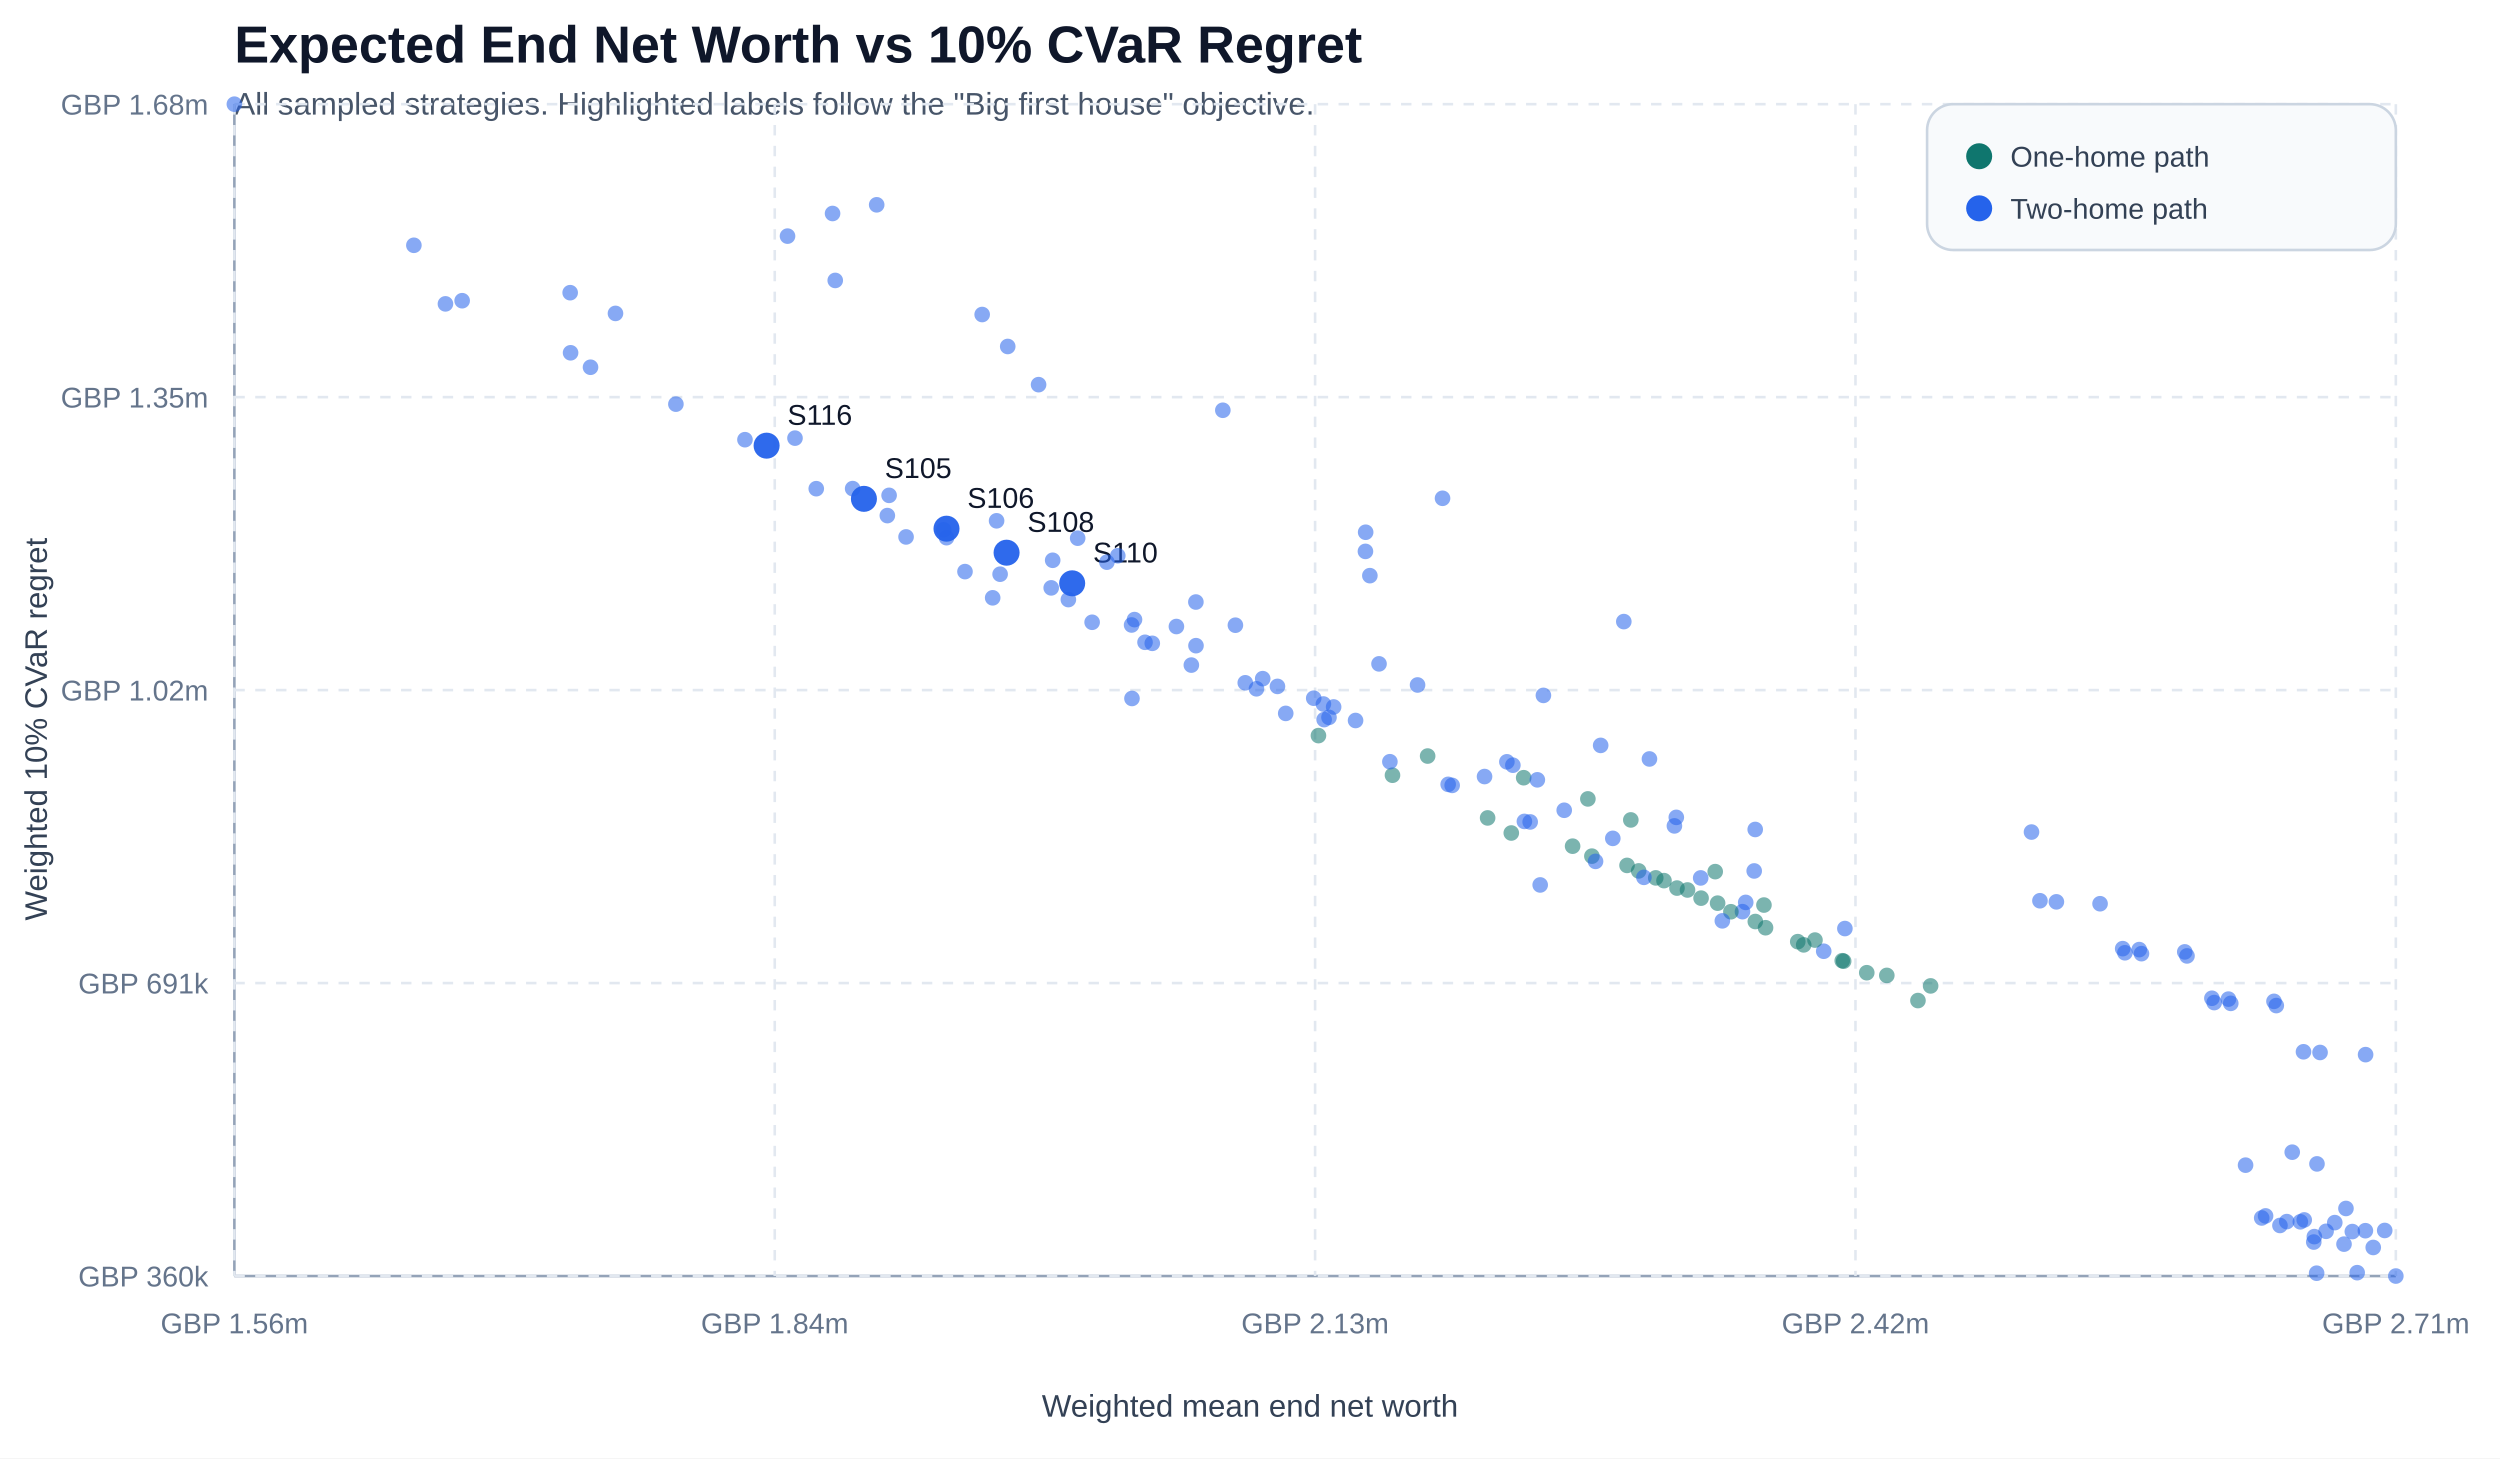
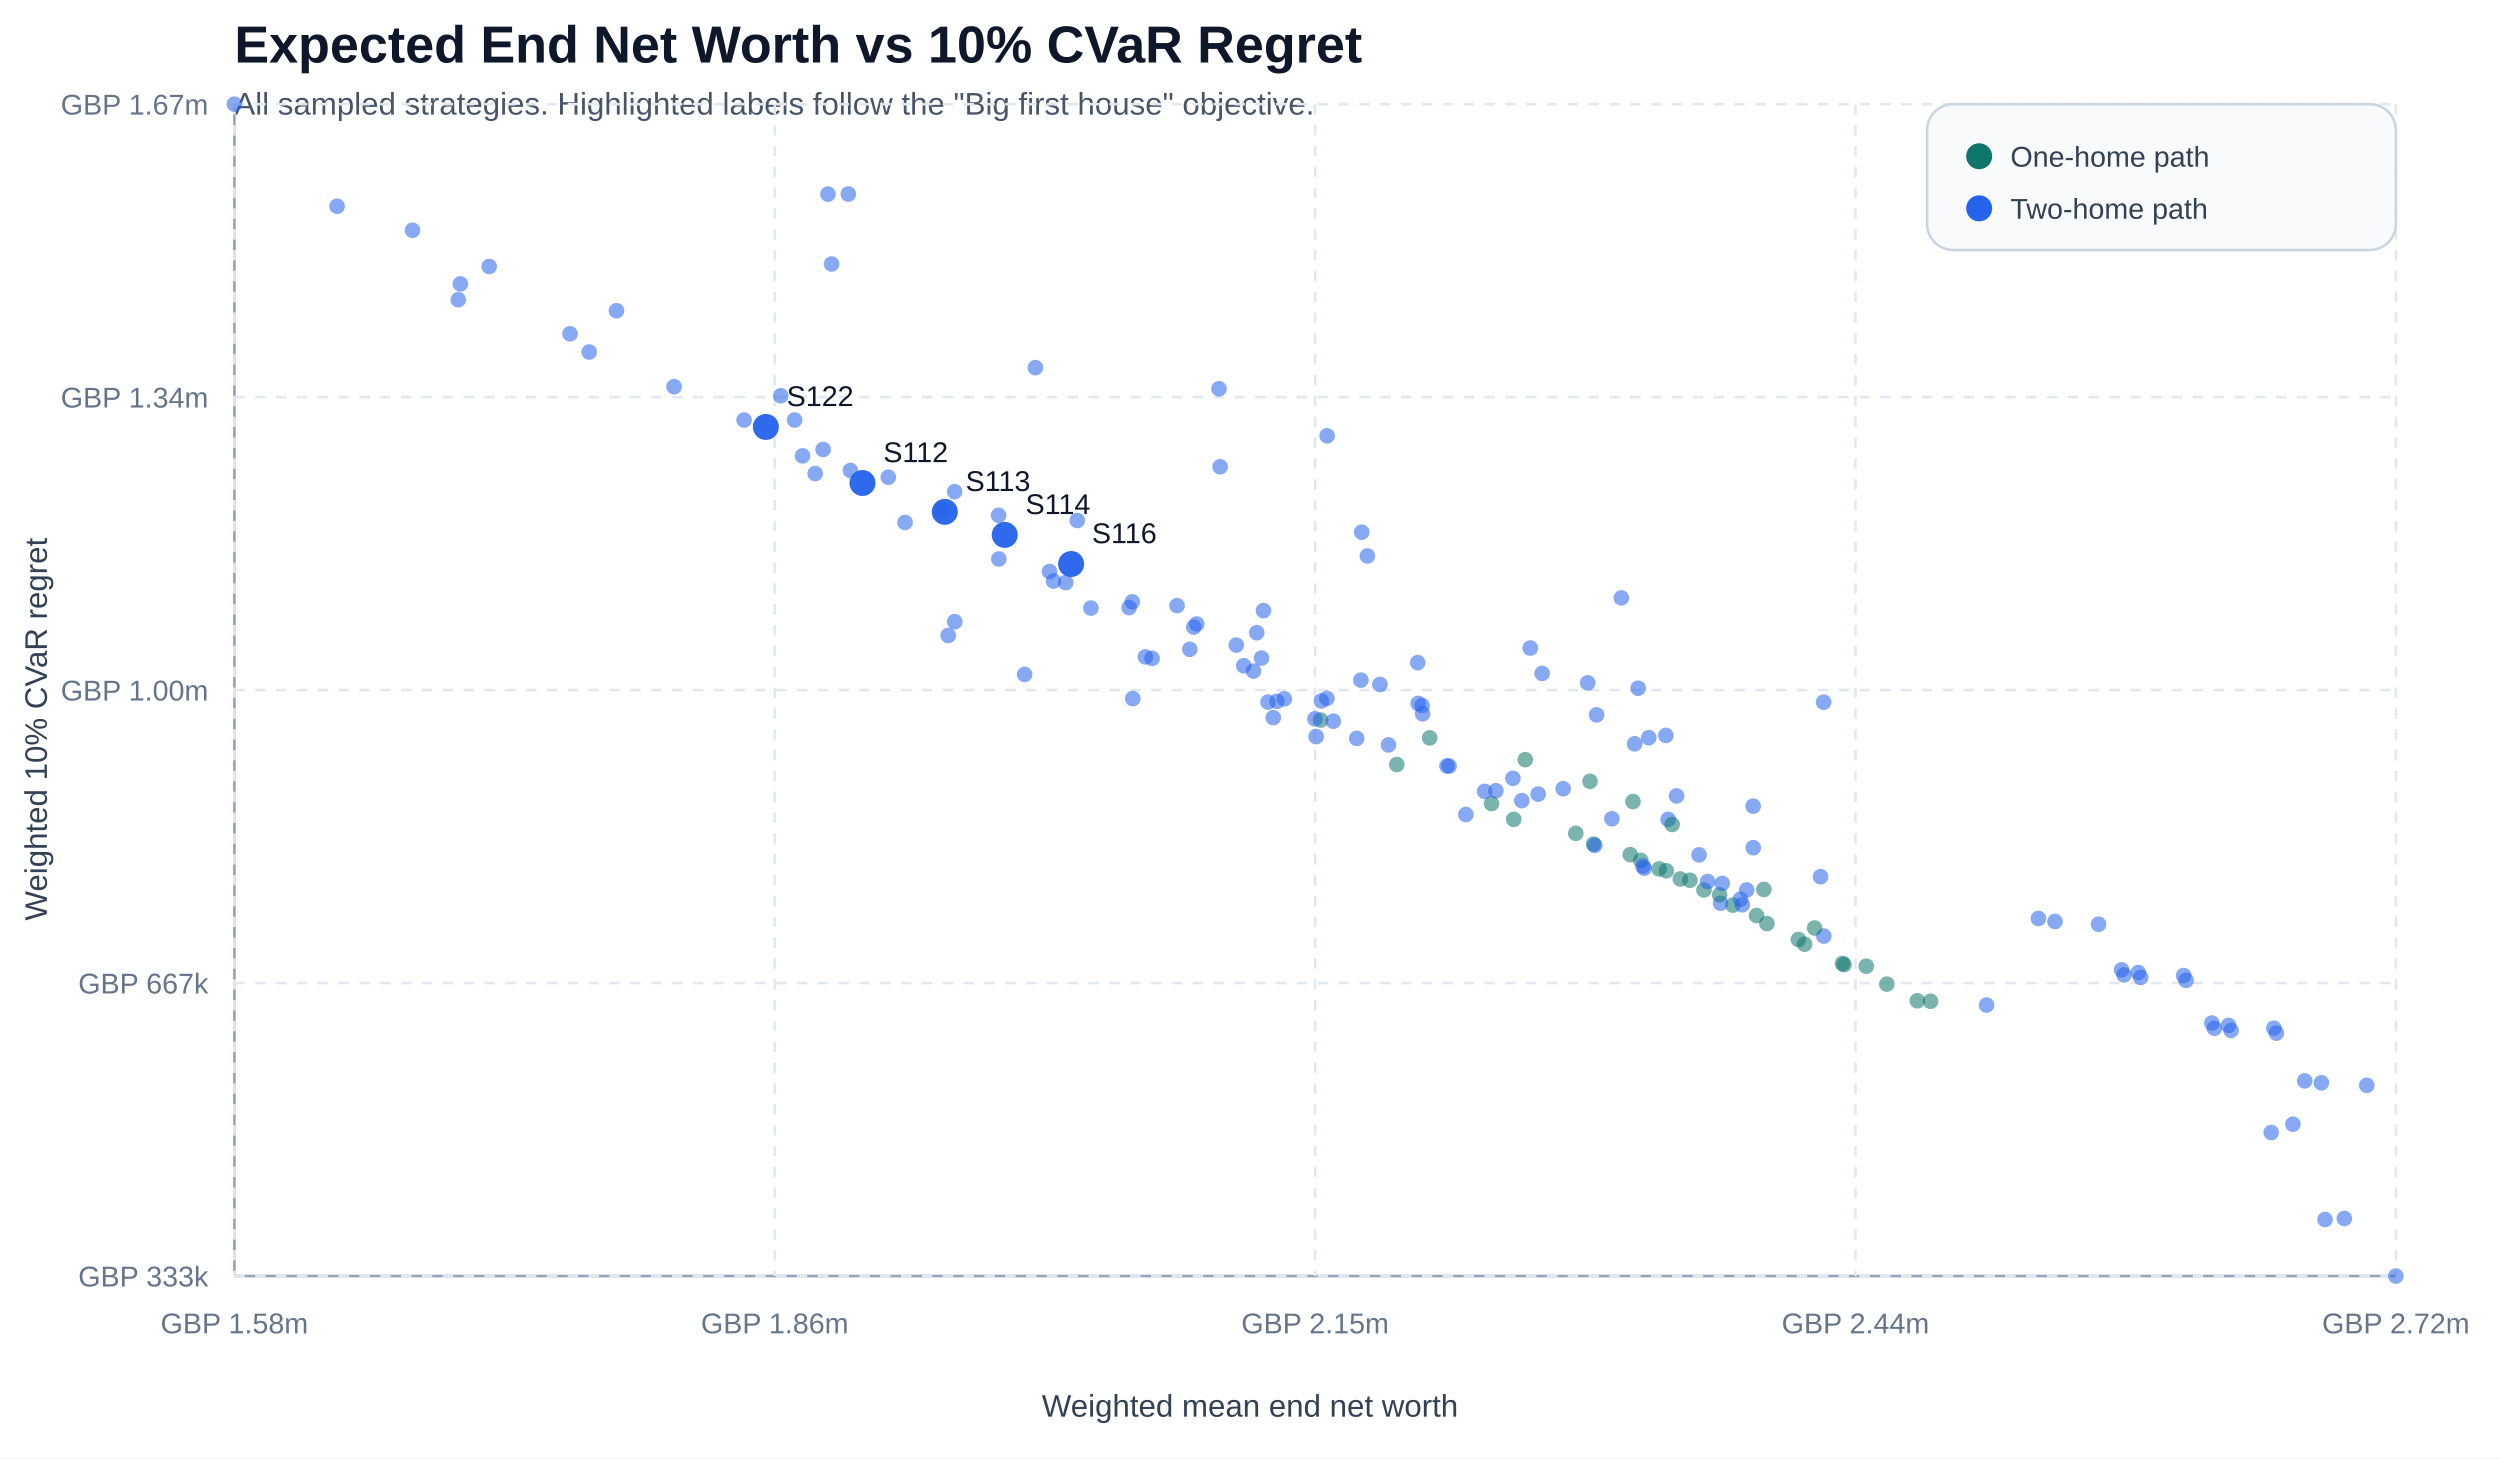
<svg xmlns="http://www.w3.org/2000/svg" width="960" height="560" viewBox="0 0 960 560">
  <rect width="960" height="560" fill="#ffffff" />
  <text x="90" y="24" font-size="20" font-family="Arial, sans-serif" font-weight="700" fill="#0f172a">Expected End Net Worth vs 10% CVaR Regret</text>
  <text x="90" y="44" font-size="12" font-family="Arial, sans-serif" fill="#475569">All sampled strategies. Highlighted labels follow the "Big first house" objective.</text>
  <line x1="90" y1="490" x2="920" y2="490" stroke="#94a3b8" />
  <line x1="90" y1="40" x2="90" y2="490" stroke="#94a3b8" />
  <line x1="90" y1="40" x2="90" y2="490" stroke="#e2e8f0" stroke-dasharray="4 4" />
  <line x1="90" y1="490" x2="920" y2="490" stroke="#e2e8f0" stroke-dasharray="4 4" />
-   <text x="90" y="512" text-anchor="middle" font-size="11" font-family="Arial, sans-serif" fill="#64748b">GBP 1.56m</text>
-   <text x="80" y="494" text-anchor="end" font-size="11" font-family="Arial, sans-serif" fill="#64748b">GBP 360k</text>
+   <text x="90" y="512" text-anchor="middle" font-size="11" font-family="Arial, sans-serif" fill="#64748b">GBP 1.58m</text>
+   <text x="80" y="494" text-anchor="end" font-size="11" font-family="Arial, sans-serif" fill="#64748b">GBP 333k</text>
  <line x1="297.5" y1="40" x2="297.5" y2="490" stroke="#e2e8f0" stroke-dasharray="4 4" />
  <line x1="90" y1="377.5" x2="920" y2="377.5" stroke="#e2e8f0" stroke-dasharray="4 4" />
-   <text x="297.5" y="512" text-anchor="middle" font-size="11" font-family="Arial, sans-serif" fill="#64748b">GBP 1.84m</text>
-   <text x="80" y="381.5" text-anchor="end" font-size="11" font-family="Arial, sans-serif" fill="#64748b">GBP 691k</text>
+   <text x="297.5" y="512" text-anchor="middle" font-size="11" font-family="Arial, sans-serif" fill="#64748b">GBP 1.86m</text>
+   <text x="80" y="381.5" text-anchor="end" font-size="11" font-family="Arial, sans-serif" fill="#64748b">GBP 667k</text>
  <line x1="505" y1="40" x2="505" y2="490" stroke="#e2e8f0" stroke-dasharray="4 4" />
  <line x1="90" y1="265" x2="920" y2="265" stroke="#e2e8f0" stroke-dasharray="4 4" />
-   <text x="505" y="512" text-anchor="middle" font-size="11" font-family="Arial, sans-serif" fill="#64748b">GBP 2.13m</text>
-   <text x="80" y="269" text-anchor="end" font-size="11" font-family="Arial, sans-serif" fill="#64748b">GBP 1.02m</text>
+   <text x="505" y="512" text-anchor="middle" font-size="11" font-family="Arial, sans-serif" fill="#64748b">GBP 2.15m</text>
+   <text x="80" y="269" text-anchor="end" font-size="11" font-family="Arial, sans-serif" fill="#64748b">GBP 1.00m</text>
  <line x1="712.5" y1="40" x2="712.5" y2="490" stroke="#e2e8f0" stroke-dasharray="4 4" />
  <line x1="90" y1="152.5" x2="920" y2="152.5" stroke="#e2e8f0" stroke-dasharray="4 4" />
-   <text x="712.5" y="512" text-anchor="middle" font-size="11" font-family="Arial, sans-serif" fill="#64748b">GBP 2.42m</text>
-   <text x="80" y="156.5" text-anchor="end" font-size="11" font-family="Arial, sans-serif" fill="#64748b">GBP 1.35m</text>
+   <text x="712.5" y="512" text-anchor="middle" font-size="11" font-family="Arial, sans-serif" fill="#64748b">GBP 2.44m</text>
+   <text x="80" y="156.5" text-anchor="end" font-size="11" font-family="Arial, sans-serif" fill="#64748b">GBP 1.34m</text>
  <line x1="920" y1="40" x2="920" y2="490" stroke="#e2e8f0" stroke-dasharray="4 4" />
  <line x1="90" y1="40" x2="920" y2="40" stroke="#e2e8f0" stroke-dasharray="4 4" />
-   <text x="920" y="512" text-anchor="middle" font-size="11" font-family="Arial, sans-serif" fill="#64748b">GBP 2.71m</text>
-   <text x="80" y="44" text-anchor="end" font-size="11" font-family="Arial, sans-serif" fill="#64748b">GBP 1.68m</text>
+   <text x="920" y="512" text-anchor="middle" font-size="11" font-family="Arial, sans-serif" fill="#64748b">GBP 2.72m</text>
+   <text x="80" y="44" text-anchor="end" font-size="11" font-family="Arial, sans-serif" fill="#64748b">GBP 1.67m</text>
  <polyline points="920,490" fill="none" stroke="#0f766e" stroke-width="2.5" />
-   <circle cx="534.712" cy="297.689" r="3" fill="#0f766e" opacity="0.55" />
-   <circle cx="580.334" cy="319.875" r="3" fill="#0f766e" opacity="0.55" />
-   <circle cx="571.245" cy="314.082" r="3" fill="#0f766e" opacity="0.55" />
-   <circle cx="611.285" cy="328.759" r="3" fill="#0f766e" opacity="0.55" />
-   <circle cx="603.879" cy="324.931" r="3" fill="#0f766e" opacity="0.55" />
-   <circle cx="624.785" cy="332.317" r="3" fill="#0f766e" opacity="0.55" />
-   <circle cx="629.246" cy="334.427" r="3" fill="#0f766e" opacity="0.55" />
-   <circle cx="506.282" cy="282.47" r="3" fill="#0f766e" opacity="0.55" />
-   <circle cx="635.803" cy="337.105" r="3" fill="#0f766e" opacity="0.55" />
-   <circle cx="548.212" cy="290.321" r="3" fill="#0f766e" opacity="0.55" />
-   <circle cx="493.717" cy="273.945" r="3" fill="#2563eb" opacity="0.55" />
-   <circle cx="557.631" cy="301.589" r="3" fill="#2563eb" opacity="0.55" />
-   <circle cx="638.97" cy="338.162" r="3" fill="#0f766e" opacity="0.55" />
-   <circle cx="533.716" cy="292.503" r="3" fill="#2563eb" opacity="0.55" />
-   <circle cx="612.689" cy="330.769" r="3" fill="#2563eb" opacity="0.55" />
-   <circle cx="643.961" cy="341.022" r="3" fill="#0f766e" opacity="0.55" />
-   <circle cx="457.478" cy="255.394" r="3" fill="#2563eb" opacity="0.55" />
-   <circle cx="585.093" cy="298.641" r="3" fill="#0f766e" opacity="0.55" />
-   <circle cx="508.472" cy="276.328" r="3" fill="#2563eb" opacity="0.55" />
-   <circle cx="419.376" cy="238.952" r="3" fill="#2563eb" opacity="0.55" />
-   <circle cx="482.479" cy="264.497" r="3" fill="#2563eb" opacity="0.55" />
-   <circle cx="585.369" cy="315.423" r="3" fill="#2563eb" opacity="0.55" />
-   <circle cx="556.097" cy="301.193" r="3" fill="#2563eb" opacity="0.55" />
-   <circle cx="648.004" cy="341.753" r="3" fill="#0f766e" opacity="0.55" />
-   <circle cx="631.26" cy="336.9" r="3" fill="#2563eb" opacity="0.55" />
-   <circle cx="478.181" cy="262.193" r="3" fill="#2563eb" opacity="0.55" />
-   <circle cx="484.873" cy="260.603" r="3" fill="#2563eb" opacity="0.55" />
-   <circle cx="653.212" cy="344.887" r="3" fill="#0f766e" opacity="0.55" />
-   <circle cx="459.26" cy="247.938" r="3" fill="#2563eb" opacity="0.55" />
-   <circle cx="384.042" cy="220.492" r="3" fill="#2563eb" opacity="0.55" />
-   <circle cx="434.678" cy="268.211" r="3" fill="#2563eb" opacity="0.55" />
-   <circle cx="434.533" cy="239.992" r="3" fill="#2563eb" opacity="0.55" />
-   <circle cx="403.663" cy="225.741" r="3" fill="#2563eb" opacity="0.55" />
-   <circle cx="411.717" cy="223.992" r="5" fill="#2563eb" opacity="0.95" />
-   <text x="419.717" y="215.992" font-size="11" font-family="Arial, sans-serif" fill="#0f172a">S110</text>
-   <circle cx="512.112" cy="271.475" r="3" fill="#2563eb" opacity="0.55" />
-   <circle cx="544.341" cy="263.031" r="3" fill="#2563eb" opacity="0.55" />
-   <circle cx="609.744" cy="306.778" r="3" fill="#0f766e" opacity="0.55" />
-   <circle cx="674.003" cy="318.517" r="3" fill="#2563eb" opacity="0.55" />
-   <circle cx="669.115" cy="350.075" r="3" fill="#2563eb" opacity="0.55" />
-   <circle cx="410.253" cy="230.236" r="3" fill="#2563eb" opacity="0.55" />
-   <circle cx="529.544" cy="254.924" r="3" fill="#2563eb" opacity="0.55" />
-   <circle cx="664.66" cy="350.112" r="3" fill="#0f766e" opacity="0.55" />
-   <circle cx="670.354" cy="346.525" r="3" fill="#2563eb" opacity="0.55" />
-   <circle cx="435.649" cy="237.925" r="3" fill="#2563eb" opacity="0.55" />
-   <circle cx="347.928" cy="206.179" r="3" fill="#2563eb" opacity="0.55" />
-   <circle cx="590.342" cy="299.453" r="3" fill="#2563eb" opacity="0.55" />
-   <circle cx="386.528" cy="212.234" r="5" fill="#2563eb" opacity="0.95" />
-   <text x="394.528" y="204.234" font-size="11" font-family="Arial, sans-serif" fill="#0f172a">S108</text>
-   <circle cx="362.366" cy="203.434" r="3" fill="#2563eb" opacity="0.55" />
-   <circle cx="673.612" cy="334.446" r="3" fill="#2563eb" opacity="0.55" />
-   <circle cx="600.66" cy="311.142" r="3" fill="#2563eb" opacity="0.55" />
-   <circle cx="510.33" cy="275.467" r="3" fill="#2563eb" opacity="0.55" />
-   <circle cx="490.544" cy="263.578" r="3" fill="#2563eb" opacity="0.55" />
+   <circle cx="536.357" cy="293.584" r="3" fill="#0f766e" opacity="0.55" />
+   <circle cx="581.266" cy="314.62" r="3" fill="#0f766e" opacity="0.55" />
+   <circle cx="572.752" cy="308.566" r="3" fill="#0f766e" opacity="0.55" />
+   <circle cx="611.939" cy="324.148" r="3" fill="#0f766e" opacity="0.55" />
+   <circle cx="605.093" cy="320.006" r="3" fill="#0f766e" opacity="0.55" />
+   <circle cx="626.005" cy="328.182" r="3" fill="#0f766e" opacity="0.55" />
+   <circle cx="630.032" cy="330.374" r="3" fill="#0f766e" opacity="0.55" />
+   <circle cx="507.136" cy="276.5" r="3" fill="#0f766e" opacity="0.55" />
+   <circle cx="637.111" cy="333.664" r="3" fill="#0f766e" opacity="0.55" />
+   <circle cx="548.999" cy="283.337" r="3" fill="#0f766e" opacity="0.55" />
+   <circle cx="493.206" cy="268.352" r="3" fill="#2563eb" opacity="0.55" />
+   <circle cx="639.868" cy="334.378" r="3" fill="#0f766e" opacity="0.55" />
+   <circle cx="556.45" cy="294.17" r="3" fill="#2563eb" opacity="0.55" />
+   <circle cx="533.185" cy="286.042" r="3" fill="#2563eb" opacity="0.55" />
+   <circle cx="612.4" cy="324.614" r="3" fill="#2563eb" opacity="0.55" />
+   <circle cx="645.226" cy="337.518" r="3" fill="#0f766e" opacity="0.55" />
+   <circle cx="585.684" cy="291.719" r="3" fill="#0f766e" opacity="0.55" />
+   <circle cx="456.886" cy="249.338" r="3" fill="#2563eb" opacity="0.55" />
+   <circle cx="555.642" cy="294.105" r="3" fill="#2563eb" opacity="0.55" />
+   <circle cx="507.412" cy="269.185" r="3" fill="#2563eb" opacity="0.55" />
+   <circle cx="418.918" cy="233.496" r="3" fill="#2563eb" opacity="0.55" />
+   <circle cx="584.376" cy="307.441" r="3" fill="#2563eb" opacity="0.55" />
+   <circle cx="481.358" cy="257.686" r="3" fill="#2563eb" opacity="0.55" />
+   <circle cx="648.939" cy="338.018" r="3" fill="#0f766e" opacity="0.55" />
+   <circle cx="654.322" cy="341.744" r="3" fill="#0f766e" opacity="0.55" />
+   <circle cx="477.601" cy="255.661" r="3" fill="#2563eb" opacity="0.55" />
+   <circle cx="630.873" cy="332.556" r="3" fill="#2563eb" opacity="0.55" />
+   <circle cx="484.412" cy="252.699" r="3" fill="#2563eb" opacity="0.55" />
+   <circle cx="458.408" cy="240.79" r="3" fill="#2563eb" opacity="0.55" />
+   <circle cx="383.555" cy="214.656" r="3" fill="#2563eb" opacity="0.55" />
+   <circle cx="433.577" cy="233.325" r="3" fill="#2563eb" opacity="0.55" />
+   <circle cx="403.006" cy="219.469" r="3" fill="#2563eb" opacity="0.55" />
+   <circle cx="434.98" cy="268.269" r="3" fill="#2563eb" opacity="0.55" />
+   <circle cx="610.562" cy="300.037" r="3" fill="#0f766e" opacity="0.55" />
+   <circle cx="544.574" cy="270.106" r="3" fill="#2563eb" opacity="0.55" />
+   <circle cx="529.886" cy="262.833" r="3" fill="#2563eb" opacity="0.55" />
+   <circle cx="411.298" cy="216.575" r="5" fill="#2563eb" opacity="0.95" />
+   <text x="419.298" y="208.575" font-size="11" font-family="Arial, sans-serif" fill="#0f172a">S116</text>
+   <circle cx="670.74" cy="341.754" r="3" fill="#2563eb" opacity="0.55" />
+   <circle cx="673.203" cy="309.56" r="3" fill="#2563eb" opacity="0.55" />
+   <circle cx="511.989" cy="276.93" r="3" fill="#2563eb" opacity="0.55" />
+   <circle cx="665.429" cy="347.592" r="3" fill="#0f766e" opacity="0.55" />
+   <circle cx="669.032" cy="347.423" r="3" fill="#2563eb" opacity="0.55" />
+   <circle cx="590.659" cy="304.942" r="3" fill="#2563eb" opacity="0.55" />
+   <circle cx="409.229" cy="223.723" r="3" fill="#2563eb" opacity="0.55" />
+   <circle cx="347.541" cy="200.623" r="3" fill="#2563eb" opacity="0.55" />
+   <circle cx="673.246" cy="325.525" r="3" fill="#2563eb" opacity="0.55" />
+   <circle cx="509.531" cy="268.19" r="3" fill="#2563eb" opacity="0.55" />
+   <circle cx="434.792" cy="231.111" r="3" fill="#2563eb" opacity="0.55" />
+   <circle cx="660.694" cy="346.85" r="3" fill="#2563eb" opacity="0.55" />
+   <circle cx="361.945" cy="195.886" r="3" fill="#2563eb" opacity="0.55" />
+   <circle cx="385.816" cy="205.407" r="5" fill="#2563eb" opacity="0.95" />
+   <text x="393.816" y="197.407" font-size="11" font-family="Arial, sans-serif" fill="#0f172a">S114</text>
+   <circle cx="600.258" cy="302.873" r="3" fill="#2563eb" opacity="0.55" />
+   <circle cx="643.803" cy="305.628" r="3" fill="#2563eb" opacity="0.55" />
  <circle cx="920" cy="490" r="3" fill="#2563eb" opacity="0.55" />
-   <circle cx="643.702" cy="313.869" r="3" fill="#2563eb" opacity="0.55" />
-   <circle cx="619.316" cy="321.934" r="3" fill="#2563eb" opacity="0.55" />
-   <circle cx="633.39" cy="291.439" r="3" fill="#2563eb" opacity="0.55" />
-   <circle cx="905.157" cy="488.707" r="3" fill="#2563eb" opacity="0.55" />
-   <circle cx="889.585" cy="488.911" r="3" fill="#2563eb" opacity="0.55" />
-   <circle cx="911.323" cy="479.029" r="3" fill="#2563eb" opacity="0.55" />
-   <circle cx="592.669" cy="267.031" r="3" fill="#2563eb" opacity="0.55" />
-   <circle cx="915.726" cy="472.498" r="3" fill="#2563eb" opacity="0.55" />
-   <circle cx="900.102" cy="477.745" r="3" fill="#2563eb" opacity="0.55" />
-   <circle cx="653.063" cy="337.12" r="3" fill="#2563eb" opacity="0.55" />
-   <circle cx="908.31" cy="472.588" r="3" fill="#2563eb" opacity="0.55" />
-   <circle cx="341.414" cy="190.217" r="3" fill="#2563eb" opacity="0.55" />
-   <circle cx="903.296" cy="472.923" r="3" fill="#2563eb" opacity="0.55" />
-   <circle cx="888.483" cy="476.95" r="3" fill="#2563eb" opacity="0.55" />
-   <circle cx="888.708" cy="474.862" r="3" fill="#2563eb" opacity="0.55" />
-   <circle cx="893.218" cy="472.823" r="3" fill="#2563eb" opacity="0.55" />
-   <circle cx="896.552" cy="469.487" r="3" fill="#2563eb" opacity="0.55" />
-   <circle cx="661.381" cy="353.604" r="3" fill="#2563eb" opacity="0.55" />
-   <circle cx="900.847" cy="464.052" r="3" fill="#2563eb" opacity="0.55" />
-   <circle cx="883.337" cy="469.174" r="3" fill="#2563eb" opacity="0.55" />
-   <circle cx="884.823" cy="468.455" r="3" fill="#2563eb" opacity="0.55" />
-   <circle cx="677.967" cy="356.248" r="3" fill="#0f766e" opacity="0.55" />
-   <circle cx="875.502" cy="470.578" r="3" fill="#2563eb" opacity="0.55" />
-   <circle cx="878.121" cy="469.099" r="3" fill="#2563eb" opacity="0.55" />
-   <circle cx="868.495" cy="467.7" r="3" fill="#2563eb" opacity="0.55" />
-   <circle cx="869.981" cy="466.911" r="3" fill="#2563eb" opacity="0.55" />
-   <circle cx="520.535" cy="276.67" r="3" fill="#2563eb" opacity="0.55" />
-   <circle cx="363.472" cy="206.47" r="3" fill="#2563eb" opacity="0.55" />
-   <circle cx="659.562" cy="346.814" r="3" fill="#0f766e" opacity="0.55" />
-   <circle cx="889.721" cy="446.936" r="3" fill="#2563eb" opacity="0.55" />
-   <circle cx="327.414" cy="187.624" r="3" fill="#2563eb" opacity="0.55" />
-   <circle cx="880.215" cy="442.439" r="3" fill="#2563eb" opacity="0.55" />
-   <circle cx="862.295" cy="447.421" r="3" fill="#2563eb" opacity="0.55" />
-   <circle cx="331.747" cy="191.557" r="5" fill="#2563eb" opacity="0.95" />
-   <text x="339.747" y="183.557" font-size="11" font-family="Arial, sans-serif" fill="#0f172a">S105</text>
-   <circle cx="708.436" cy="356.563" r="3" fill="#2563eb" opacity="0.55" />
-   <circle cx="313.443" cy="187.657" r="3" fill="#2563eb" opacity="0.55" />
-   <circle cx="700.307" cy="365.276" r="3" fill="#2563eb" opacity="0.55" />
-   <circle cx="363.457" cy="203.016" r="5" fill="#2563eb" opacity="0.95" />
-   <text x="371.457" y="195.016" font-size="11" font-family="Arial, sans-serif" fill="#0f172a">S106</text>
-   <circle cx="504.47" cy="268.114" r="3" fill="#2563eb" opacity="0.55" />
-   <circle cx="294.376" cy="171.132" r="5" fill="#2563eb" opacity="0.95" />
-   <text x="302.376" y="163.132" font-size="11" font-family="Arial, sans-serif" fill="#0f172a">S116</text>
-   <circle cx="340.739" cy="197.985" r="3" fill="#2563eb" opacity="0.55" />
-   <circle cx="908.385" cy="404.979" r="3" fill="#2563eb" opacity="0.55" />
-   <circle cx="580.941" cy="293.838" r="3" fill="#2563eb" opacity="0.55" />
-   <circle cx="286.063" cy="168.843" r="3" fill="#2563eb" opacity="0.55" />
-   <circle cx="890.901" cy="404.152" r="3" fill="#2563eb" opacity="0.55" />
-   <circle cx="692.623" cy="362.829" r="3" fill="#0f766e" opacity="0.55" />
-   <circle cx="884.542" cy="403.883" r="3" fill="#2563eb" opacity="0.55" />
-   <circle cx="474.395" cy="240.079" r="3" fill="#2563eb" opacity="0.55" />
-   <circle cx="526.029" cy="221.05" r="3" fill="#2563eb" opacity="0.55" />
-   <circle cx="587.589" cy="315.622" r="3" fill="#2563eb" opacity="0.55" />
-   <circle cx="874.096" cy="386.141" r="3" fill="#2563eb" opacity="0.55" />
-   <circle cx="873.208" cy="384.522" r="3" fill="#2563eb" opacity="0.55" />
-   <circle cx="570.063" cy="298.193" r="3" fill="#2563eb" opacity="0.55" />
-   <circle cx="856.613" cy="385.295" r="3" fill="#2563eb" opacity="0.55" />
-   <circle cx="855.724" cy="383.66" r="3" fill="#2563eb" opacity="0.55" />
-   <circle cx="850.253" cy="384.991" r="3" fill="#2563eb" opacity="0.55" />
-   <circle cx="849.365" cy="383.33" r="3" fill="#2563eb" opacity="0.55" />
-   <circle cx="707.967" cy="369.091" r="3" fill="#0f766e" opacity="0.55" />
-   <circle cx="442.474" cy="247.04" r="3" fill="#2563eb" opacity="0.55" />
-   <circle cx="578.639" cy="292.537" r="3" fill="#2563eb" opacity="0.55" />
-   <circle cx="439.691" cy="246.642" r="3" fill="#2563eb" opacity="0.55" />
-   <circle cx="839.808" cy="367.071" r="3" fill="#2563eb" opacity="0.55" />
-   <circle cx="838.946" cy="365.526" r="3" fill="#2563eb" opacity="0.55" />
-   <circle cx="626.232" cy="314.853" r="3" fill="#0f766e" opacity="0.55" />
-   <circle cx="524.328" cy="211.734" r="3" fill="#2563eb" opacity="0.55" />
-   <circle cx="822.324" cy="366.205" r="3" fill="#2563eb" opacity="0.55" />
-   <circle cx="821.467" cy="364.645" r="3" fill="#2563eb" opacity="0.55" />
-   <circle cx="815.965" cy="365.867" r="3" fill="#2563eb" opacity="0.55" />
-   <circle cx="815.107" cy="364.276" r="3" fill="#2563eb" opacity="0.55" />
-   <circle cx="736.495" cy="384.214" r="3" fill="#0f766e" opacity="0.55" />
-   <circle cx="741.357" cy="378.585" r="3" fill="#0f766e" opacity="0.55" />
-   <circle cx="508.185" cy="270.337" r="3" fill="#2563eb" opacity="0.55" />
-   <circle cx="459.217" cy="231.179" r="3" fill="#2563eb" opacity="0.55" />
-   <circle cx="806.424" cy="347.031" r="3" fill="#2563eb" opacity="0.55" />
-   <circle cx="724.534" cy="374.556" r="3" fill="#0f766e" opacity="0.55" />
-   <circle cx="674.044" cy="353.866" r="3" fill="#0f766e" opacity="0.55" />
-   <circle cx="259.543" cy="155.191" r="3" fill="#2563eb" opacity="0.55" />
-   <circle cx="716.837" cy="373.523" r="3" fill="#0f766e" opacity="0.55" />
-   <circle cx="789.652" cy="346.309" r="3" fill="#2563eb" opacity="0.55" />
-   <circle cx="783.34" cy="345.886" r="3" fill="#2563eb" opacity="0.55" />
-   <circle cx="707.416" cy="368.911" r="3" fill="#0f766e" opacity="0.55" />
-   <circle cx="614.653" cy="286.228" r="3" fill="#2563eb" opacity="0.55" />
-   <circle cx="696.95" cy="360.988" r="3" fill="#0f766e" opacity="0.55" />
-   <circle cx="690.335" cy="361.594" r="3" fill="#0f766e" opacity="0.55" />
-   <circle cx="413.825" cy="206.663" r="3" fill="#2563eb" opacity="0.55" />
-   <circle cx="219.102" cy="135.473" r="3" fill="#2563eb" opacity="0.55" />
-   <circle cx="780.097" cy="319.509" r="3" fill="#2563eb" opacity="0.55" />
-   <circle cx="524.41" cy="204.381" r="3" fill="#2563eb" opacity="0.55" />
-   <circle cx="677.354" cy="347.54" r="3" fill="#0f766e" opacity="0.55" />
-   <circle cx="658.642" cy="334.707" r="3" fill="#0f766e" opacity="0.55" />
-   <circle cx="398.813" cy="147.705" r="3" fill="#2563eb" opacity="0.55" />
-   <circle cx="591.434" cy="339.817" r="3" fill="#2563eb" opacity="0.55" />
-   <circle cx="642.974" cy="317.143" r="3" fill="#2563eb" opacity="0.55" />
-   <circle cx="370.556" cy="219.497" r="3" fill="#2563eb" opacity="0.55" />
-   <circle cx="404.228" cy="215.148" r="3" fill="#2563eb" opacity="0.55" />
-   <circle cx="425.044" cy="215.873" r="3" fill="#2563eb" opacity="0.55" />
-   <circle cx="386.965" cy="133.049" r="3" fill="#2563eb" opacity="0.55" />
-   <circle cx="320.733" cy="107.688" r="3" fill="#2563eb" opacity="0.55" />
-   <circle cx="226.759" cy="141.022" r="3" fill="#2563eb" opacity="0.55" />
-   <circle cx="623.542" cy="238.691" r="3" fill="#2563eb" opacity="0.55" />
-   <circle cx="177.465" cy="115.473" r="3" fill="#2563eb" opacity="0.55" />
-   <circle cx="451.741" cy="240.583" r="3" fill="#2563eb" opacity="0.55" />
-   <circle cx="377.153" cy="120.776" r="3" fill="#2563eb" opacity="0.55" />
-   <circle cx="553.932" cy="191.346" r="3" fill="#2563eb" opacity="0.55" />
-   <circle cx="302.411" cy="90.672" r="3" fill="#2563eb" opacity="0.55" />
-   <circle cx="429.226" cy="213.403" r="3" fill="#2563eb" opacity="0.55" />
-   <circle cx="381.186" cy="229.562" r="3" fill="#2563eb" opacity="0.55" />
-   <circle cx="382.688" cy="199.992" r="3" fill="#2563eb" opacity="0.55" />
-   <circle cx="469.567" cy="157.543" r="3" fill="#2563eb" opacity="0.55" />
-   <circle cx="305.275" cy="168.242" r="3" fill="#2563eb" opacity="0.55" />
-   <circle cx="236.344" cy="120.35" r="3" fill="#2563eb" opacity="0.55" />
-   <circle cx="336.645" cy="78.649" r="3" fill="#2563eb" opacity="0.55" />
-   <circle cx="319.702" cy="81.982" r="3" fill="#2563eb" opacity="0.55" />
-   <circle cx="218.944" cy="112.393" r="3" fill="#2563eb" opacity="0.55" />
-   <circle cx="171.049" cy="116.687" r="3" fill="#2563eb" opacity="0.55" />
-   <circle cx="158.93" cy="94.192" r="3" fill="#2563eb" opacity="0.55" />
+   <circle cx="668.329" cy="345.286" r="3" fill="#2563eb" opacity="0.55" />
+   <circle cx="618.974" cy="314.402" r="3" fill="#2563eb" opacity="0.55" />
+   <circle cx="633.128" cy="283.283" r="3" fill="#2563eb" opacity="0.55" />
+   <circle cx="490.347" cy="269.316" r="3" fill="#2563eb" opacity="0.55" />
+   <circle cx="652.444" cy="328.262" r="3" fill="#2563eb" opacity="0.55" />
+   <circle cx="592.178" cy="258.593" r="3" fill="#2563eb" opacity="0.55" />
+   <circle cx="639.697" cy="282.403" r="3" fill="#2563eb" opacity="0.55" />
+   <circle cx="678.488" cy="354.647" r="3" fill="#0f766e" opacity="0.55" />
+   <circle cx="580.952" cy="298.865" r="3" fill="#2563eb" opacity="0.55" />
+   <circle cx="640.558" cy="314.653" r="3" fill="#2563eb" opacity="0.55" />
+   <circle cx="900.225" cy="467.879" r="3" fill="#2563eb" opacity="0.55" />
+   <circle cx="700.348" cy="359.465" r="3" fill="#2563eb" opacity="0.55" />
+   <circle cx="892.812" cy="468.293" r="3" fill="#2563eb" opacity="0.55" />
+   <circle cx="520.978" cy="283.553" r="3" fill="#2563eb" opacity="0.55" />
+   <circle cx="562.885" cy="312.762" r="3" fill="#2563eb" opacity="0.55" />
+   <circle cx="341.109" cy="183.266" r="3" fill="#2563eb" opacity="0.55" />
+   <circle cx="660.326" cy="343.607" r="3" fill="#0f766e" opacity="0.55" />
+   <circle cx="629.04" cy="264.281" r="3" fill="#2563eb" opacity="0.55" />
+   <circle cx="504.938" cy="276.045" r="3" fill="#2563eb" opacity="0.55" />
+   <circle cx="872.139" cy="434.892" r="3" fill="#2563eb" opacity="0.55" />
+   <circle cx="880.457" cy="431.684" r="3" fill="#2563eb" opacity="0.55" />
+   <circle cx="326.561" cy="180.656" r="3" fill="#2563eb" opacity="0.55" />
+   <circle cx="313.028" cy="181.851" r="3" fill="#2563eb" opacity="0.55" />
+   <circle cx="908.824" cy="416.758" r="3" fill="#2563eb" opacity="0.55" />
+   <circle cx="331.189" cy="185.466" r="5" fill="#2563eb" opacity="0.95" />
+   <text x="339.189" y="177.466" font-size="11" font-family="Arial, sans-serif" fill="#0f172a">S112</text>
+   <circle cx="587.624" cy="248.859" r="3" fill="#2563eb" opacity="0.55" />
+   <circle cx="891.417" cy="415.797" r="3" fill="#2563eb" opacity="0.55" />
+   <circle cx="609.672" cy="262.217" r="3" fill="#2563eb" opacity="0.55" />
+   <circle cx="692.968" cy="362.573" r="3" fill="#0f766e" opacity="0.55" />
+   <circle cx="474.724" cy="247.715" r="3" fill="#2563eb" opacity="0.55" />
+   <circle cx="362.801" cy="196.547" r="5" fill="#2563eb" opacity="0.95" />
+   <text x="370.801" y="188.547" font-size="11" font-family="Arial, sans-serif" fill="#0f172a">S113</text>
+   <circle cx="885.004" cy="415.056" r="3" fill="#2563eb" opacity="0.55" />
+   <circle cx="661.35" cy="339.225" r="3" fill="#2563eb" opacity="0.55" />
+   <circle cx="655.727" cy="338.509" r="3" fill="#2563eb" opacity="0.55" />
+   <circle cx="294.089" cy="163.942" r="5" fill="#2563eb" opacity="0.95" />
+   <text x="302.089" y="155.942" font-size="11" font-family="Arial, sans-serif" fill="#0f172a">S122</text>
+   <circle cx="613.092" cy="274.515" r="3" fill="#2563eb" opacity="0.55" />
+   <circle cx="627.702" cy="285.619" r="3" fill="#2563eb" opacity="0.55" />
+   <circle cx="874.133" cy="396.731" r="3" fill="#2563eb" opacity="0.55" />
+   <circle cx="525.074" cy="213.501" r="3" fill="#2563eb" opacity="0.55" />
+   <circle cx="873.165" cy="394.814" r="3" fill="#2563eb" opacity="0.55" />
+   <circle cx="285.73" cy="161.307" r="3" fill="#2563eb" opacity="0.55" />
+   <circle cx="485.18" cy="234.486" r="3" fill="#2563eb" opacity="0.55" />
+   <circle cx="316.08" cy="172.604" r="3" fill="#2563eb" opacity="0.55" />
+   <circle cx="856.726" cy="395.698" r="3" fill="#2563eb" opacity="0.55" />
+   <circle cx="570.106" cy="303.885" r="3" fill="#2563eb" opacity="0.55" />
+   <circle cx="855.759" cy="393.746" r="3" fill="#2563eb" opacity="0.55" />
+   <circle cx="574.432" cy="303.65" r="3" fill="#2563eb" opacity="0.55" />
+   <circle cx="850.313" cy="394.852" r="3" fill="#2563eb" opacity="0.55" />
+   <circle cx="849.345" cy="392.844" r="3" fill="#2563eb" opacity="0.55" />
+   <circle cx="708.137" cy="370.435" r="3" fill="#0f766e" opacity="0.55" />
+   <circle cx="762.85" cy="385.955" r="3" fill="#2563eb" opacity="0.55" />
+   <circle cx="522.567" cy="261.167" r="3" fill="#2563eb" opacity="0.55" />
+   <circle cx="839.442" cy="376.455" r="3" fill="#2563eb" opacity="0.55" />
+   <circle cx="699.1" cy="336.646" r="3" fill="#2563eb" opacity="0.55" />
+   <circle cx="838.519" cy="374.605" r="3" fill="#2563eb" opacity="0.55" />
+   <circle cx="442.407" cy="252.821" r="3" fill="#2563eb" opacity="0.55" />
+   <circle cx="822.035" cy="375.343" r="3" fill="#2563eb" opacity="0.55" />
+   <circle cx="439.851" cy="252.237" r="3" fill="#2563eb" opacity="0.55" />
+   <circle cx="821.115" cy="373.46" r="3" fill="#2563eb" opacity="0.55" />
+   <circle cx="544.408" cy="254.459" r="3" fill="#2563eb" opacity="0.55" />
+   <circle cx="546.088" cy="270.938" r="3" fill="#2563eb" opacity="0.55" />
+   <circle cx="815.622" cy="374.372" r="3" fill="#2563eb" opacity="0.55" />
+   <circle cx="814.703" cy="372.432" r="3" fill="#2563eb" opacity="0.55" />
+   <circle cx="627.063" cy="307.816" r="3" fill="#0f766e" opacity="0.55" />
+   <circle cx="631.384" cy="333.375" r="3" fill="#2563eb" opacity="0.55" />
+   <circle cx="366.622" cy="238.738" r="3" fill="#2563eb" opacity="0.55" />
+   <circle cx="468.519" cy="179.238" r="3" fill="#2563eb" opacity="0.55" />
+   <circle cx="522.884" cy="204.362" r="3" fill="#2563eb" opacity="0.55" />
+   <circle cx="741.334" cy="384.488" r="3" fill="#0f766e" opacity="0.55" />
+   <circle cx="736.248" cy="384.299" r="3" fill="#0f766e" opacity="0.55" />
+   <circle cx="482.589" cy="242.973" r="3" fill="#2563eb" opacity="0.55" />
+   <circle cx="805.856" cy="354.913" r="3" fill="#2563eb" opacity="0.55" />
+   <circle cx="459.547" cy="239.593" r="3" fill="#2563eb" opacity="0.55" />
+   <circle cx="724.542" cy="377.911" r="3" fill="#0f766e" opacity="0.55" />
+   <circle cx="789.113" cy="353.842" r="3" fill="#2563eb" opacity="0.55" />
+   <circle cx="674.506" cy="351.573" r="3" fill="#0f766e" opacity="0.55" />
+   <circle cx="782.758" cy="352.689" r="3" fill="#2563eb" opacity="0.55" />
+   <circle cx="716.645" cy="371.027" r="3" fill="#0f766e" opacity="0.55" />
+   <circle cx="707.506" cy="369.962" r="3" fill="#0f766e" opacity="0.55" />
+   <circle cx="258.844" cy="148.486" r="3" fill="#2563eb" opacity="0.55" />
+   <circle cx="690.578" cy="360.757" r="3" fill="#0f766e" opacity="0.55" />
+   <circle cx="413.666" cy="199.865" r="3" fill="#2563eb" opacity="0.55" />
+   <circle cx="696.806" cy="356.356" r="3" fill="#0f766e" opacity="0.55" />
+   <circle cx="488.939" cy="275.579" r="3" fill="#2563eb" opacity="0.55" />
+   <circle cx="505.385" cy="282.846" r="3" fill="#2563eb" opacity="0.55" />
+   <circle cx="218.898" cy="128.186" r="3" fill="#2563eb" opacity="0.55" />
+   <circle cx="677.325" cy="341.54" r="3" fill="#0f766e" opacity="0.55" />
+   <circle cx="397.6" cy="141.167" r="3" fill="#2563eb" opacity="0.55" />
+   <circle cx="642.112" cy="316.605" r="3" fill="#0f766e" opacity="0.55" />
+   <circle cx="364.104" cy="244.027" r="3" fill="#2563eb" opacity="0.55" />
+   <circle cx="393.461" cy="258.964" r="3" fill="#2563eb" opacity="0.55" />
+   <circle cx="700.278" cy="269.639" r="3" fill="#2563eb" opacity="0.55" />
+   <circle cx="404.552" cy="223.127" r="3" fill="#2563eb" opacity="0.55" />
+   <circle cx="546.282" cy="274.095" r="3" fill="#2563eb" opacity="0.55" />
+   <circle cx="319.341" cy="101.377" r="3" fill="#2563eb" opacity="0.55" />
+   <circle cx="226.245" cy="135.163" r="3" fill="#2563eb" opacity="0.55" />
+   <circle cx="299.799" cy="151.971" r="3" fill="#2563eb" opacity="0.55" />
+   <circle cx="622.601" cy="229.591" r="3" fill="#2563eb" opacity="0.55" />
+   <circle cx="176.788" cy="109.023" r="3" fill="#2563eb" opacity="0.55" />
+   <circle cx="486.902" cy="269.593" r="3" fill="#2563eb" opacity="0.55" />
+   <circle cx="451.993" cy="232.566" r="3" fill="#2563eb" opacity="0.55" />
+   <circle cx="175.976" cy="115.087" r="3" fill="#2563eb" opacity="0.55" />
+   <circle cx="509.613" cy="167.347" r="3" fill="#2563eb" opacity="0.55" />
+   <circle cx="383.457" cy="197.872" r="3" fill="#2563eb" opacity="0.55" />
+   <circle cx="366.585" cy="188.816" r="3" fill="#2563eb" opacity="0.55" />
+   <circle cx="468.102" cy="149.28" r="3" fill="#2563eb" opacity="0.55" />
+   <circle cx="308.172" cy="175.047" r="3" fill="#2563eb" opacity="0.55" />
+   <circle cx="305.141" cy="161.291" r="3" fill="#2563eb" opacity="0.55" />
+   <circle cx="236.728" cy="119.298" r="3" fill="#2563eb" opacity="0.55" />
+   <circle cx="325.758" cy="74.51" r="3" fill="#2563eb" opacity="0.55" />
+   <circle cx="317.931" cy="74.55" r="3" fill="#2563eb" opacity="0.55" />
+   <circle cx="187.846" cy="102.351" r="3" fill="#2563eb" opacity="0.55" />
+   <circle cx="158.413" cy="88.43" r="3" fill="#2563eb" opacity="0.55" />
+   <circle cx="129.443" cy="79.194" r="3" fill="#2563eb" opacity="0.55" />
  <circle cx="90" cy="40" r="3" fill="#2563eb" opacity="0.55" />
  <text x="480" y="544" text-anchor="middle" font-size="12" font-family="Arial, sans-serif" fill="#334155">Weighted mean end net worth</text>
  <text x="18" y="280" transform="rotate(-90 18 280)" text-anchor="middle" font-size="12" font-family="Arial, sans-serif" fill="#334155">Weighted 10% CVaR regret</text>
  <rect x="740" y="40" width="180" height="56" rx="10" fill="#f8fafc" stroke="#cbd5e1" />
  <circle cx="760" cy="60" r="5" fill="#0f766e" />
  <text x="772" y="64" font-size="11" font-family="Arial, sans-serif" fill="#334155">One-home path</text>
  <circle cx="760" cy="80" r="5" fill="#2563eb" />
  <text x="772" y="84" font-size="11" font-family="Arial, sans-serif" fill="#334155">Two-home path</text>
</svg>
